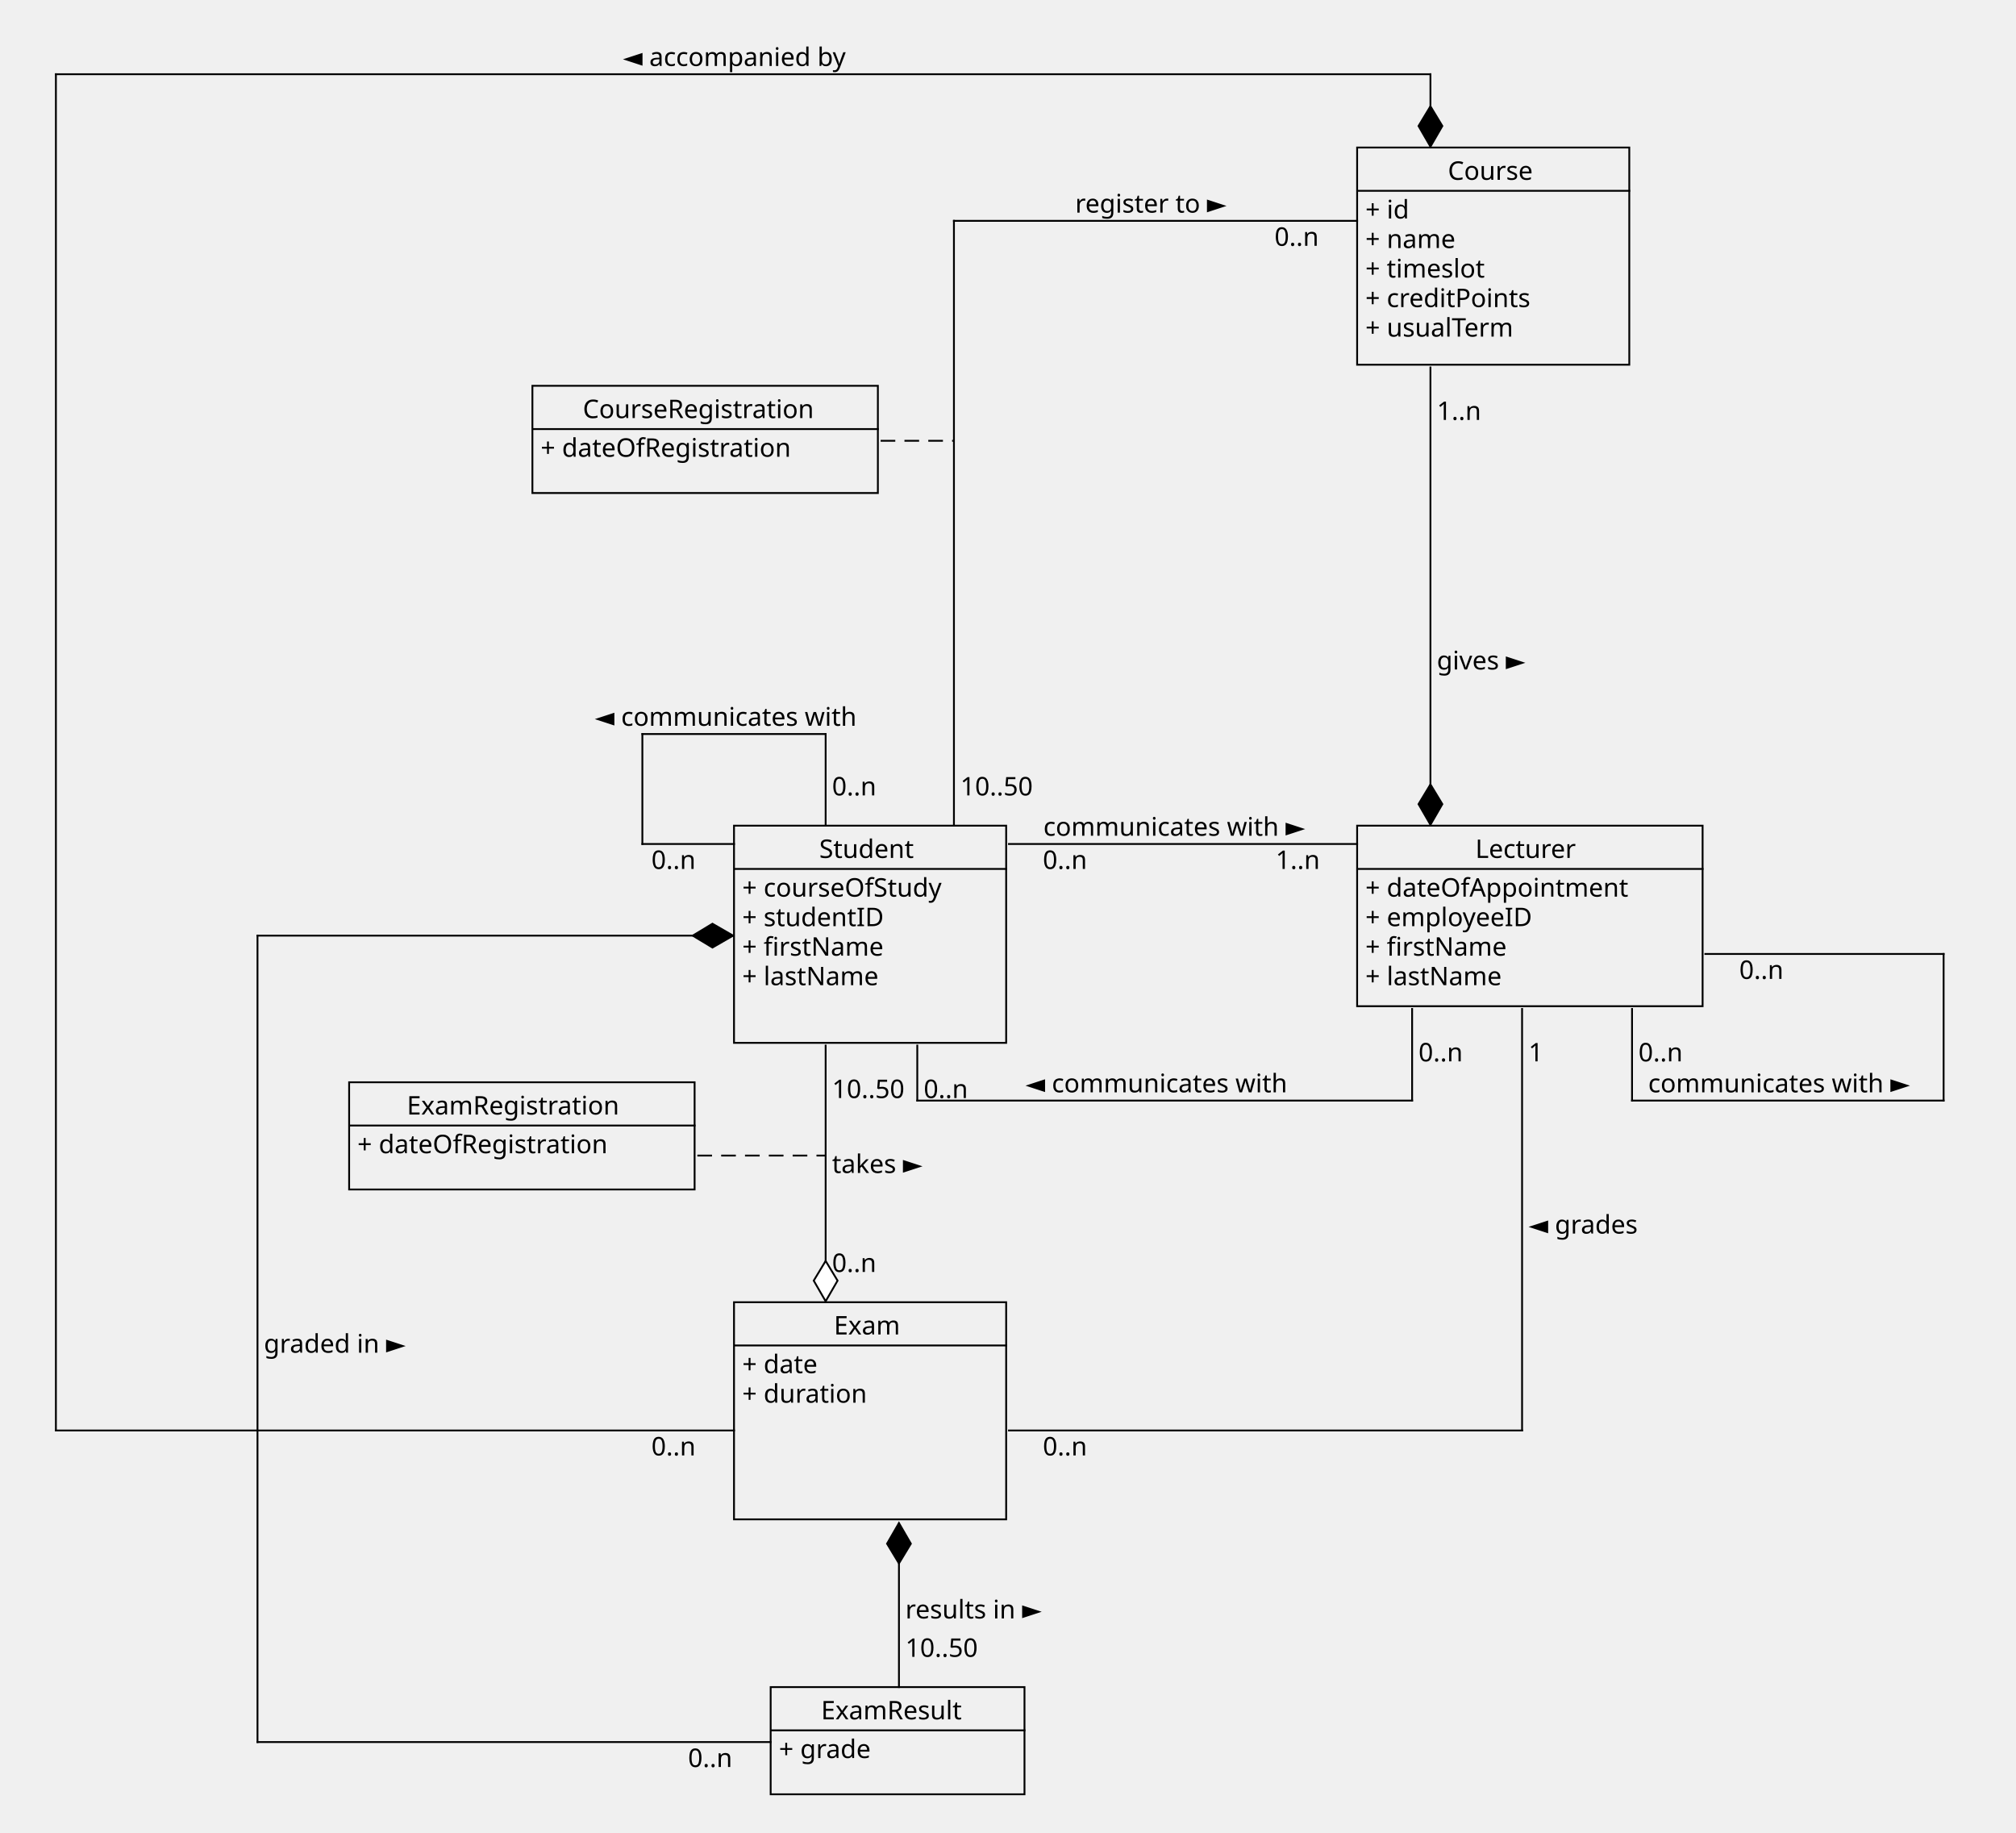
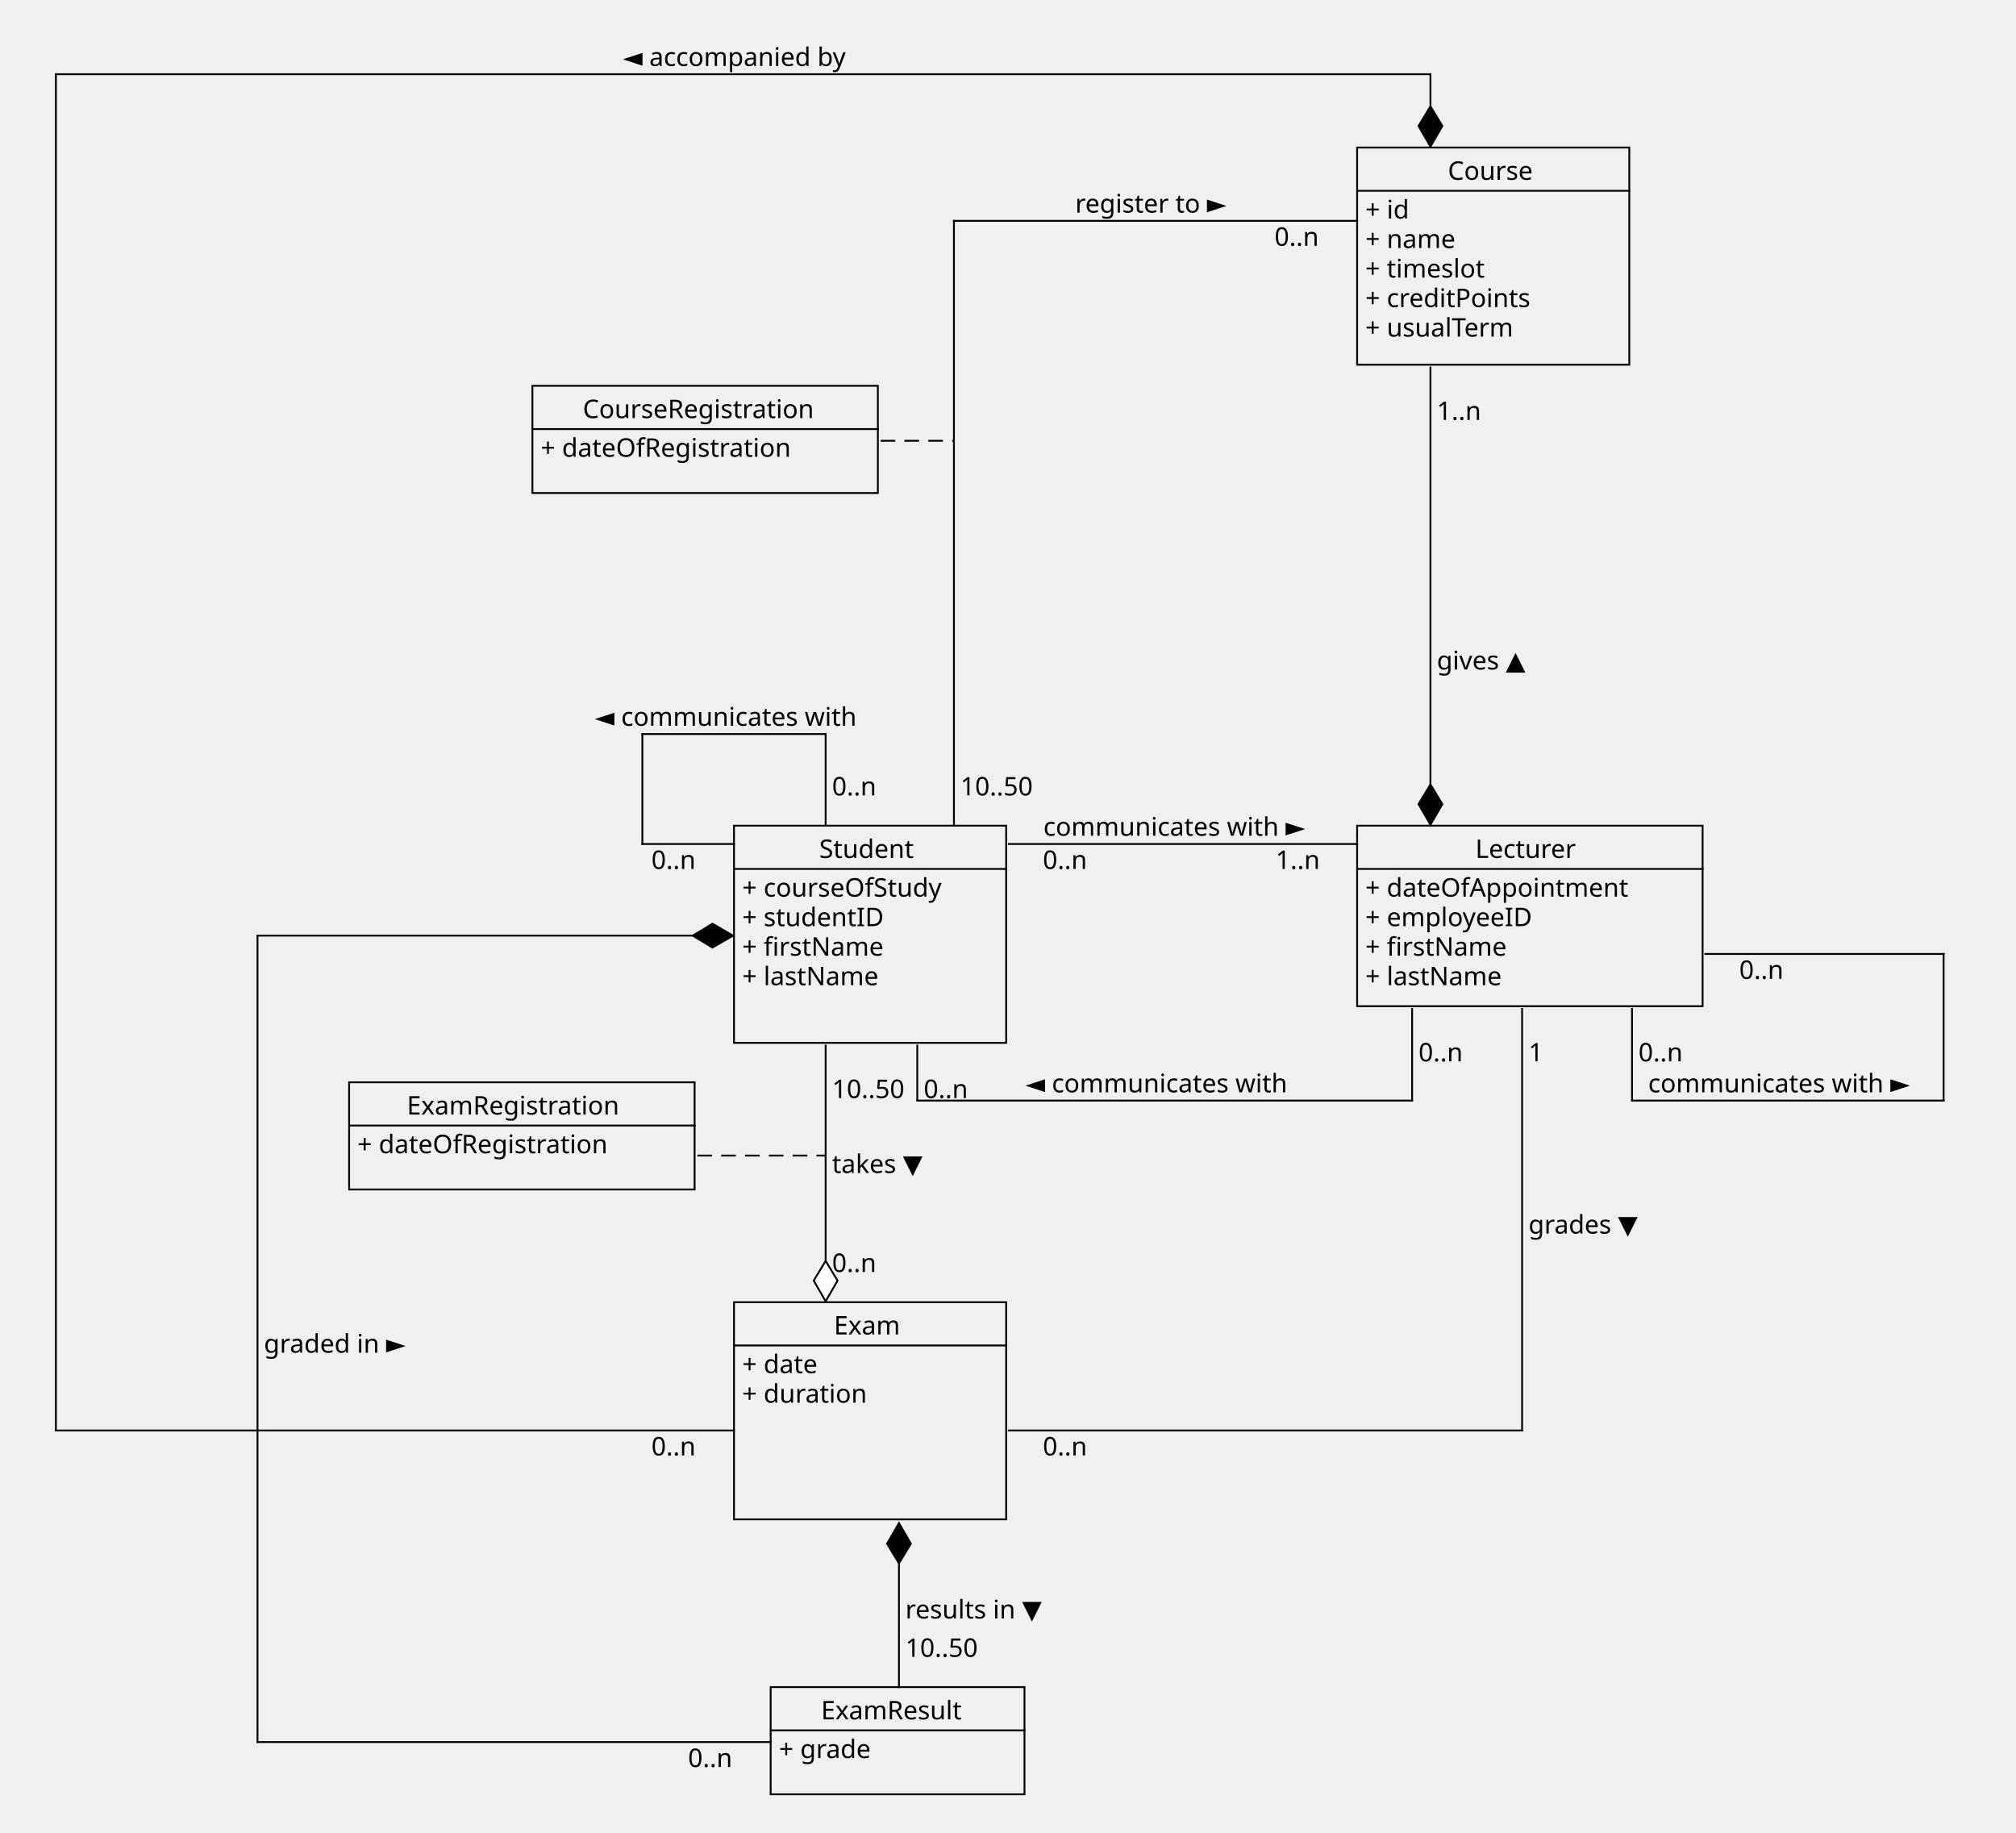
<svg xmlns="http://www.w3.org/2000/svg" fill-opacity="1" color-rendering="auto" color-interpolation="auto" text-rendering="auto" stroke="black" stroke-linecap="square" width="1100" stroke-miterlimit="10" shape-rendering="auto" stroke-opacity="1" fill="black" stroke-dasharray="none" font-weight="normal" stroke-width="1" viewBox="80 -20 1100 1000" height="1000" font-family="'Dialog'" font-style="normal" stroke-linejoin="miter" font-size="12px" stroke-dashoffset="0" image-rendering="auto">
  <defs id="genericDefs" />
  <g>
    <defs id="defs1">
      <clipPath clipPathUnits="userSpaceOnUse" id="clipPath1">
        <path d="M0 0 L2147483647 0 L2147483647 2147483647 L0 2147483647 L0 0 Z" />
      </clipPath>
      <clipPath clipPathUnits="userSpaceOnUse" id="clipPath2">
        <path d="M0 0 L0 60 L190 60 L190 0 Z" />
      </clipPath>
      <clipPath clipPathUnits="userSpaceOnUse" id="clipPath3">
        <path d="M0 0 L0 120 L150 120 L150 0 Z" />
      </clipPath>
      <clipPath clipPathUnits="userSpaceOnUse" id="clipPath4">
        <path d="M0 0 L0 60 L140 60 L140 0 Z" />
      </clipPath>
      <clipPath clipPathUnits="userSpaceOnUse" id="clipPath5">
        <path d="M0 0 L0 100 L190 100 L190 0 Z" />
      </clipPath>
      <clipPath clipPathUnits="userSpaceOnUse" id="clipPath6">
        <path d="M0 0 L0 790 L780 790 L780 0 Z" />
      </clipPath>
      <clipPath clipPathUnits="userSpaceOnUse" id="clipPath7">
        <path d="M0 0 L0 30 L70 30 L70 0 Z" />
      </clipPath>
      <clipPath clipPathUnits="userSpaceOnUse" id="clipPath8">
        <path d="M0 0 L0 370 L250 370 L250 0 Z" />
      </clipPath>
      <clipPath clipPathUnits="userSpaceOnUse" id="clipPath9">
        <path d="M0 0 L0 280 L80 280 L80 0 Z" />
      </clipPath>
      <clipPath clipPathUnits="userSpaceOnUse" id="clipPath10">
        <path d="M0 0 L0 480 L310 480 L310 0 Z" />
      </clipPath>
      <clipPath clipPathUnits="userSpaceOnUse" id="clipPath11">
        <path d="M0 0 L0 120 L110 120 L110 0 Z" />
      </clipPath>
      <clipPath clipPathUnits="userSpaceOnUse" id="clipPath12">
        <path d="M0 0 L0 270 L370 270 L370 0 Z" />
      </clipPath>
      <clipPath clipPathUnits="userSpaceOnUse" id="clipPath13">
        <path d="M0 0 L0 30 L100 30 L100 0 Z" />
      </clipPath>
      <clipPath clipPathUnits="userSpaceOnUse" id="clipPath14">
        <path d="M0 0 L0 170 L80 170 L80 0 Z" />
      </clipPath>
      <clipPath clipPathUnits="userSpaceOnUse" id="clipPath15">
        <path d="M0 0 L0 110 L200 110 L200 0 Z" />
      </clipPath>
      <clipPath clipPathUnits="userSpaceOnUse" id="clipPath16">
        <path d="M0 0 L0 80 L320 80 L320 0 Z" />
      </clipPath>
      <clipPath clipPathUnits="userSpaceOnUse" id="clipPath17">
        <path d="M0 0 L0 50 L220 50 L220 0 Z" />
      </clipPath>
      <clipPath clipPathUnits="userSpaceOnUse" id="clipPath18">
        <path d="M0 0 L0 110 L170 110 L170 0 Z" />
      </clipPath>
    </defs>
    <g fill="rgb(255,255,255)" fill-opacity="0" transform="translate(370,190)" stroke-opacity="0" stroke="rgb(255,255,255)">
      <rect x="0.5" width="188.5" height="58.5" y="0.5" clip-path="url(#clipPath2)" stroke="none" />
    </g>
    <g transform="translate(370,190)">
      <rect fill="none" x="0.5" width="188.5" height="58.5" y="0.5" clip-path="url(#clipPath2)" />
      <text x="28" font-size="14px" y="18.109" clip-path="url(#clipPath2)" font-family="sans-serif" stroke="none" xml:space="preserve">CourseRegistration</text>
      <path fill="none" d="M1 24.109 L189 24.109" clip-path="url(#clipPath2)" />
      <text x="5" font-size="14px" y="39.219" clip-path="url(#clipPath2)" font-family="sans-serif" stroke="none" xml:space="preserve">+ dateOfRegistration</text>
    </g>
    <g fill="rgb(255,255,255)" fill-opacity="0" transform="translate(820,60)" stroke-opacity="0" stroke="rgb(255,255,255)">
      <rect x="0.5" width="148.5" height="118.5" y="0.5" clip-path="url(#clipPath3)" stroke="none" />
    </g>
    <g transform="translate(820,60)">
      <rect fill="none" x="0.5" width="148.5" height="118.5" y="0.5" clip-path="url(#clipPath3)" />
      <text x="50" font-size="14px" y="18.109" clip-path="url(#clipPath3)" font-family="sans-serif" stroke="none" xml:space="preserve">Course</text>
      <path fill="none" d="M1 24.109 L149 24.109" clip-path="url(#clipPath3)" />
      <text x="5" font-size="14px" y="39.219" clip-path="url(#clipPath3)" font-family="sans-serif" stroke="none" xml:space="preserve">+ id</text>
      <text x="5" font-size="14px" y="55.328" clip-path="url(#clipPath3)" font-family="sans-serif" stroke="none" xml:space="preserve">+ name</text>
      <text x="5" font-size="14px" y="71.438" clip-path="url(#clipPath3)" font-family="sans-serif" stroke="none" xml:space="preserve">+ timeslot</text>
      <text x="5" font-size="14px" y="87.547" clip-path="url(#clipPath3)" font-family="sans-serif" stroke="none" xml:space="preserve">+ creditPoints</text>
      <text x="5" font-size="14px" y="103.656" clip-path="url(#clipPath3)" font-family="sans-serif" stroke="none" xml:space="preserve">+ usualTerm</text>
    </g>
    <g fill="rgb(255,255,255)" fill-opacity="0" transform="translate(500,900)" stroke-opacity="0" stroke="rgb(255,255,255)">
      <rect x="0.5" width="138.5" height="58.5" y="0.5" clip-path="url(#clipPath4)" stroke="none" />
    </g>
    <g transform="translate(500,900)">
      <rect fill="none" x="0.5" width="138.5" height="58.5" y="0.5" clip-path="url(#clipPath4)" />
      <text x="28" font-size="14px" y="18.109" clip-path="url(#clipPath4)" font-family="sans-serif" stroke="none" xml:space="preserve">ExamResult</text>
      <path fill="none" d="M1 24.109 L139 24.109" clip-path="url(#clipPath4)" />
      <text x="5" font-size="14px" y="39.219" clip-path="url(#clipPath4)" font-family="sans-serif" stroke="none" xml:space="preserve">+ grade</text>
    </g>
    <g fill="rgb(255,255,255)" fill-opacity="0" transform="translate(270,570)" stroke-opacity="0" stroke="rgb(255,255,255)">
      <rect x="0.5" width="188.5" height="58.5" y="0.5" clip-path="url(#clipPath2)" stroke="none" />
    </g>
    <g transform="translate(270,570)">
      <rect fill="none" x="0.5" width="188.5" height="58.5" y="0.5" clip-path="url(#clipPath2)" />
      <text x="32" font-size="14px" y="18.109" clip-path="url(#clipPath2)" font-family="sans-serif" stroke="none" xml:space="preserve">ExamRegistration</text>
      <path fill="none" d="M1 24.109 L189 24.109" clip-path="url(#clipPath2)" />
      <text x="5" font-size="14px" y="39.219" clip-path="url(#clipPath2)" font-family="sans-serif" stroke="none" xml:space="preserve">+ dateOfRegistration</text>
    </g>
    <g fill="rgb(255,255,255)" fill-opacity="0" transform="translate(480,690)" stroke-opacity="0" stroke="rgb(255,255,255)">
      <rect x="0.5" width="148.5" height="118.5" y="0.5" clip-path="url(#clipPath3)" stroke="none" />
    </g>
    <g transform="translate(480,690)">
      <rect fill="none" x="0.5" width="148.5" height="118.5" y="0.5" clip-path="url(#clipPath3)" />
      <text x="55" font-size="14px" y="18.109" clip-path="url(#clipPath3)" font-family="sans-serif" stroke="none" xml:space="preserve">Exam</text>
      <path fill="none" d="M1 24.109 L149 24.109" clip-path="url(#clipPath3)" />
      <text x="5" font-size="14px" y="39.219" clip-path="url(#clipPath3)" font-family="sans-serif" stroke="none" xml:space="preserve">+ date</text>
      <text x="5" font-size="14px" y="55.328" clip-path="url(#clipPath3)" font-family="sans-serif" stroke="none" xml:space="preserve">+ duration</text>
    </g>
    <g fill="rgb(255,255,255)" fill-opacity="0" transform="translate(820,430)" stroke-opacity="0" stroke="rgb(255,255,255)">
      <rect x="0.5" width="188.5" height="98.5" y="0.5" clip-path="url(#clipPath5)" stroke="none" />
    </g>
    <g transform="translate(820,430)">
      <rect fill="none" x="0.5" width="188.5" height="98.5" y="0.5" clip-path="url(#clipPath5)" />
      <text x="65" font-size="14px" y="18.109" clip-path="url(#clipPath5)" font-family="sans-serif" stroke="none" xml:space="preserve">Lecturer</text>
      <path fill="none" d="M1 24.109 L189 24.109" clip-path="url(#clipPath5)" />
      <text x="5" font-size="14px" y="39.219" clip-path="url(#clipPath5)" font-family="sans-serif" stroke="none" xml:space="preserve">+ dateOfAppointment</text>
      <text x="5" font-size="14px" y="55.328" clip-path="url(#clipPath5)" font-family="sans-serif" stroke="none" xml:space="preserve">+ employeeID</text>
      <text x="5" font-size="14px" y="71.438" clip-path="url(#clipPath5)" font-family="sans-serif" stroke="none" xml:space="preserve">+ firstName</text>
      <text x="5" font-size="14px" y="87.547" clip-path="url(#clipPath5)" font-family="sans-serif" stroke="none" xml:space="preserve">+ lastName</text>
    </g>
    <g fill="rgb(255,255,255)" fill-opacity="0" transform="translate(480,430)" stroke-opacity="0" stroke="rgb(255,255,255)">
      <rect x="0.5" width="148.5" height="118.5" y="0.5" clip-path="url(#clipPath3)" stroke="none" />
    </g>
    <g transform="translate(480,430)">
      <rect fill="none" x="0.5" width="148.5" height="118.5" y="0.5" clip-path="url(#clipPath3)" />
      <text x="47" font-size="14px" y="18.109" clip-path="url(#clipPath3)" font-family="sans-serif" stroke="none" xml:space="preserve">Student</text>
      <path fill="none" d="M1 24.109 L149 24.109" clip-path="url(#clipPath3)" />
      <text x="5" font-size="14px" y="39.219" clip-path="url(#clipPath3)" font-family="sans-serif" stroke="none" xml:space="preserve">+ courseOfStudy</text>
      <text x="5" font-size="14px" y="55.328" clip-path="url(#clipPath3)" font-family="sans-serif" stroke="none" xml:space="preserve">+ studentID</text>
      <text x="5" font-size="14px" y="71.438" clip-path="url(#clipPath3)" font-family="sans-serif" stroke="none" xml:space="preserve">+ firstName</text>
      <text x="5" font-size="14px" y="87.547" clip-path="url(#clipPath3)" font-family="sans-serif" stroke="none" xml:space="preserve">+ lastName</text>
    </g>
    <g transform="translate(100,0)">
      <path fill="none" d="M760.5 59.5 L760.5 20.5" clip-path="url(#clipPath6)" />
      <path fill="none" d="M760.5 20.5 L10.5 20.5" clip-path="url(#clipPath6)" />
      <path fill="none" d="M10.5 20.5 L10.5 760.5" clip-path="url(#clipPath6)" />
      <path fill="none" d="M10.5 760.5 L380.5 760.5" clip-path="url(#clipPath6)" />
      <path d="M767 48.742 L760.5 60 L754 48.742 L760.5 37.983 Z" clip-path="url(#clipPath6)" stroke="none" />
      <path fill="none" d="M767 48.742 L760.5 60 L754 48.742 L760.5 37.983 Z" clip-path="url(#clipPath6)" />
      <text x="319.856" font-size="14px" y="16" clip-path="url(#clipPath6)" font-family="sans-serif" stroke="none" xml:space="preserve">◄ accompanied by</text>
      <text x="335.427" font-size="14px" y="774.109" clip-path="url(#clipPath6)" font-family="sans-serif" stroke="none" xml:space="preserve">0..n</text>
    </g>
    <g stroke-dasharray="8,5" stroke-miterlimit="5" transform="translate(550,210)" stroke-linecap="butt">
      <path fill="none" d="M10.5 10.5 L50.5 10.5" clip-path="url(#clipPath7)" />
    </g>
    <g transform="translate(590,80)">
      <path fill="none" d="M230.5 20.5 L10.5 20.5" clip-path="url(#clipPath8)" />
      <path fill="none" d="M10.5 20.5 L10.5 350.5" clip-path="url(#clipPath8)" />
      <text x="76.647" font-size="14px" y="16" clip-path="url(#clipPath8)" font-family="sans-serif" stroke="none" xml:space="preserve">register to ►</text>
      <text x="185.427" font-size="14px" y="34.109" clip-path="url(#clipPath8)" font-family="sans-serif" stroke="none" xml:space="preserve">0..n</text>
      <text x="14" font-size="14px" y="334" clip-path="url(#clipPath8)" font-family="sans-serif" stroke="none" xml:space="preserve">10..50</text>
    </g>
    <g transform="translate(850,170)">
      <path fill="none" d="M10.5 259.5 L10.5 10.5" clip-path="url(#clipPath9)" />
      <path d="M17 248.742 L10.5 260 L4 248.742 L10.5 237.983 Z" clip-path="url(#clipPath9)" stroke="none" />
      <path fill="none" d="M17 248.742 L10.5 260 L4 248.742 L10.5 237.983 Z" clip-path="url(#clipPath9)" />
-       <text x="14" font-size="14px" y="175.273" clip-path="url(#clipPath9)" font-family="sans-serif" stroke="none" xml:space="preserve">gives ►</text>
+       <text x="14" font-size="14px" y="175.273" clip-path="url(#clipPath9)" font-family="sans-serif" stroke="none" xml:space="preserve">gives ▲</text>
      <text x="14" font-size="14px" y="39.109" clip-path="url(#clipPath9)" font-family="sans-serif" stroke="none" xml:space="preserve">1..n</text>
    </g>
    <g transform="translate(210,480)">
      <path fill="none" d="M269.5 10.5 L10.5 10.5" clip-path="url(#clipPath10)" />
      <path fill="none" d="M10.5 10.5 L10.5 450.5" clip-path="url(#clipPath10)" />
      <path fill="none" d="M10.5 450.5 L290.5 450.5" clip-path="url(#clipPath10)" />
      <path d="M258.742 4 L270 10.5 L258.742 17 L247.983 10.5 Z" clip-path="url(#clipPath10)" stroke="none" />
      <path fill="none" d="M258.742 4 L270 10.5 L258.742 17 L247.983 10.5 Z" clip-path="url(#clipPath10)" />
      <text x="14" font-size="14px" y="238.055" clip-path="url(#clipPath10)" font-family="sans-serif" stroke="none" xml:space="preserve">graded in ►</text>
      <text x="245.427" font-size="14px" y="464.109" clip-path="url(#clipPath10)" font-family="sans-serif" stroke="none" xml:space="preserve">0..n</text>
    </g>
    <g transform="translate(560,800)">
      <path fill="none" d="M10.5 11.5 L10.5 100.5" clip-path="url(#clipPath11)" />
      <path d="M4 22.258 L10.5 11 L17 22.258 L10.5 33.017 Z" clip-path="url(#clipPath11)" stroke="none" />
      <path fill="none" d="M4 22.258 L10.5 11 L17 22.258 L10.5 33.017 Z" clip-path="url(#clipPath11)" />
-       <text x="14" font-size="14px" y="63.055" clip-path="url(#clipPath11)" font-family="sans-serif" stroke="none" xml:space="preserve">results in ►</text>
+       <text x="14" font-size="14px" y="63.055" clip-path="url(#clipPath11)" font-family="sans-serif" stroke="none" xml:space="preserve">results in ▼</text>
      <text x="14" font-size="14px" y="84" clip-path="url(#clipPath11)" font-family="sans-serif" stroke="none" xml:space="preserve">10..50</text>
    </g>
    <g transform="translate(620,520)">
      <path fill="none" d="M290.5 10.5 L290.5 240.5" clip-path="url(#clipPath12)" />
      <path fill="none" d="M290.5 240.5 L10.5 240.5" clip-path="url(#clipPath12)" />
-       <text x="294" font-size="14px" y="133.055" clip-path="url(#clipPath12)" font-family="sans-serif" stroke="none" xml:space="preserve">◄ grades</text>
+       <text x="294" font-size="14px" y="133.055" clip-path="url(#clipPath12)" font-family="sans-serif" stroke="none" xml:space="preserve">grades ▼</text>
      <text x="294" font-size="14px" y="39.109" clip-path="url(#clipPath12)" font-family="sans-serif" stroke="none" xml:space="preserve">1</text>
      <text x="29" font-size="14px" y="254.109" clip-path="url(#clipPath12)" font-family="sans-serif" stroke="none" xml:space="preserve">0..n</text>
    </g>
    <g stroke-dasharray="8,5" stroke-miterlimit="5" transform="translate(450,600)" stroke-linecap="butt">
      <path fill="none" d="M10.5 10.5 L80.5 10.5" clip-path="url(#clipPath13)" />
    </g>
    <g transform="translate(520,540)">
      <path fill="none" d="M10.5 10.5 L10.5 149.5" clip-path="url(#clipPath14)" />
      <path fill="white" d="M4 138.742 L10.5 150 L17 138.742 L10.5 127.983 Z" clip-path="url(#clipPath14)" stroke="none" />
      <path fill="none" d="M4 138.742 L10.5 150 L17 138.742 L10.5 127.983 Z" clip-path="url(#clipPath14)" />
-       <text x="14" font-size="14px" y="80" clip-path="url(#clipPath14)" font-family="sans-serif" stroke="none" xml:space="preserve">takes ►</text>
+       <text x="14" font-size="14px" y="80" clip-path="url(#clipPath14)" font-family="sans-serif" stroke="none" xml:space="preserve">takes ▼</text>
      <text x="14" font-size="14px" y="39.109" clip-path="url(#clipPath14)" font-family="sans-serif" stroke="none" xml:space="preserve">10..50</text>
      <text x="14" font-size="14px" y="134" clip-path="url(#clipPath14)" font-family="sans-serif" stroke="none" xml:space="preserve">0..n</text>
    </g>
    <g transform="translate(960,490)">
      <path fill="none" d="M10.5 40.5 L10.5 90.5" clip-path="url(#clipPath15)" />
      <path fill="none" d="M10.5 90.5 L180.5 90.5" clip-path="url(#clipPath15)" />
      <path fill="none" d="M180.5 90.5 L180.5 10.5" clip-path="url(#clipPath15)" />
      <path fill="none" d="M180.5 10.5 L50.5 10.5" clip-path="url(#clipPath15)" />
      <text x="19.299" font-size="14px" y="86" clip-path="url(#clipPath15)" font-family="sans-serif" stroke="none" xml:space="preserve">communicates with ►</text>
      <text x="14" font-size="14px" y="69.109" clip-path="url(#clipPath15)" font-family="sans-serif" stroke="none" xml:space="preserve">0..n</text>
      <text x="69" font-size="14px" y="24.109" clip-path="url(#clipPath15)" font-family="sans-serif" stroke="none" xml:space="preserve">0..n</text>
    </g>
    <g transform="translate(570,520)">
      <path fill="none" d="M280.5 10.5 L280.5 60.5" clip-path="url(#clipPath16)" />
      <path fill="none" d="M280.5 60.5 L10.5 60.5" clip-path="url(#clipPath16)" />
      <path fill="none" d="M10.5 60.5 L10.5 30.5" clip-path="url(#clipPath16)" />
      <text x="69.508" font-size="14px" y="56" clip-path="url(#clipPath16)" font-family="sans-serif" stroke="none" xml:space="preserve">◄ communicates with</text>
      <text x="284" font-size="14px" y="39.109" clip-path="url(#clipPath16)" font-family="sans-serif" stroke="none" xml:space="preserve">0..n</text>
      <text x="14" font-size="14px" y="59.109" clip-path="url(#clipPath16)" font-family="sans-serif" stroke="none" xml:space="preserve">0..n</text>
    </g>
    <g transform="translate(620,420)">
      <path fill="none" d="M10.5 20.5 L200.5 20.5" clip-path="url(#clipPath17)" />
      <text x="29.299" font-size="14px" y="16" clip-path="url(#clipPath17)" font-family="sans-serif" stroke="none" xml:space="preserve">communicates with ►</text>
      <text x="29" font-size="14px" y="34.109" clip-path="url(#clipPath17)" font-family="sans-serif" stroke="none" xml:space="preserve">0..n</text>
      <text x="156.036" font-size="14px" y="34.109" clip-path="url(#clipPath17)" font-family="sans-serif" stroke="none" xml:space="preserve">1..n</text>
    </g>
    <g transform="translate(400,360)">
      <path fill="none" d="M130.5 70.5 L130.5 20.5" clip-path="url(#clipPath18)" />
      <path fill="none" d="M130.5 20.5 L30.5 20.5" clip-path="url(#clipPath18)" />
      <path fill="none" d="M30.5 20.5 L30.5 80.5" clip-path="url(#clipPath18)" />
      <path fill="none" d="M30.5 80.5 L80.5 80.5" clip-path="url(#clipPath18)" />
      <text x="4.508" font-size="14px" y="16" clip-path="url(#clipPath18)" font-family="sans-serif" stroke="none" xml:space="preserve">◄ communicates with</text>
      <text x="134" font-size="14px" y="54" clip-path="url(#clipPath18)" font-family="sans-serif" stroke="none" xml:space="preserve">0..n</text>
      <text x="35.427" font-size="14px" y="94.109" clip-path="url(#clipPath18)" font-family="sans-serif" stroke="none" xml:space="preserve">0..n</text>
    </g>
  </g>
</svg>
